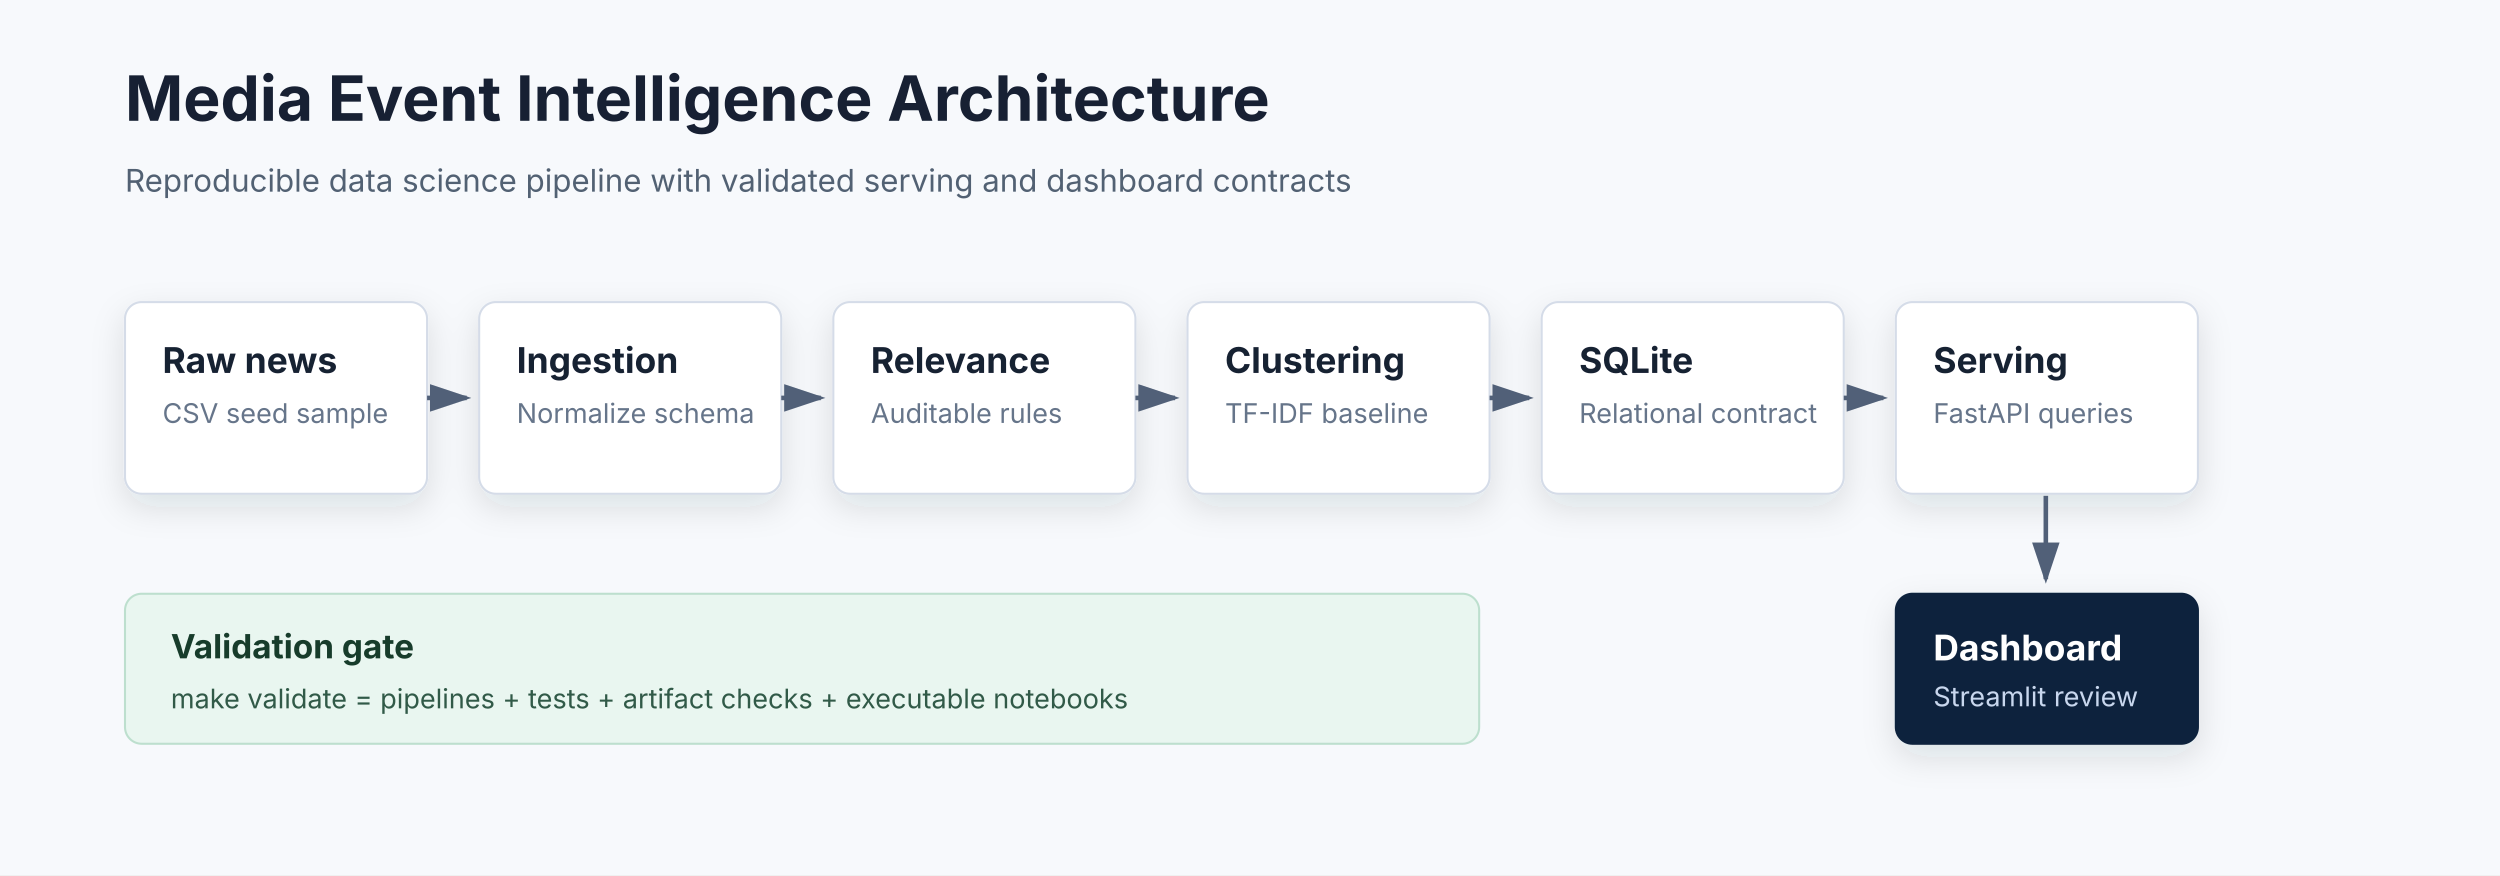
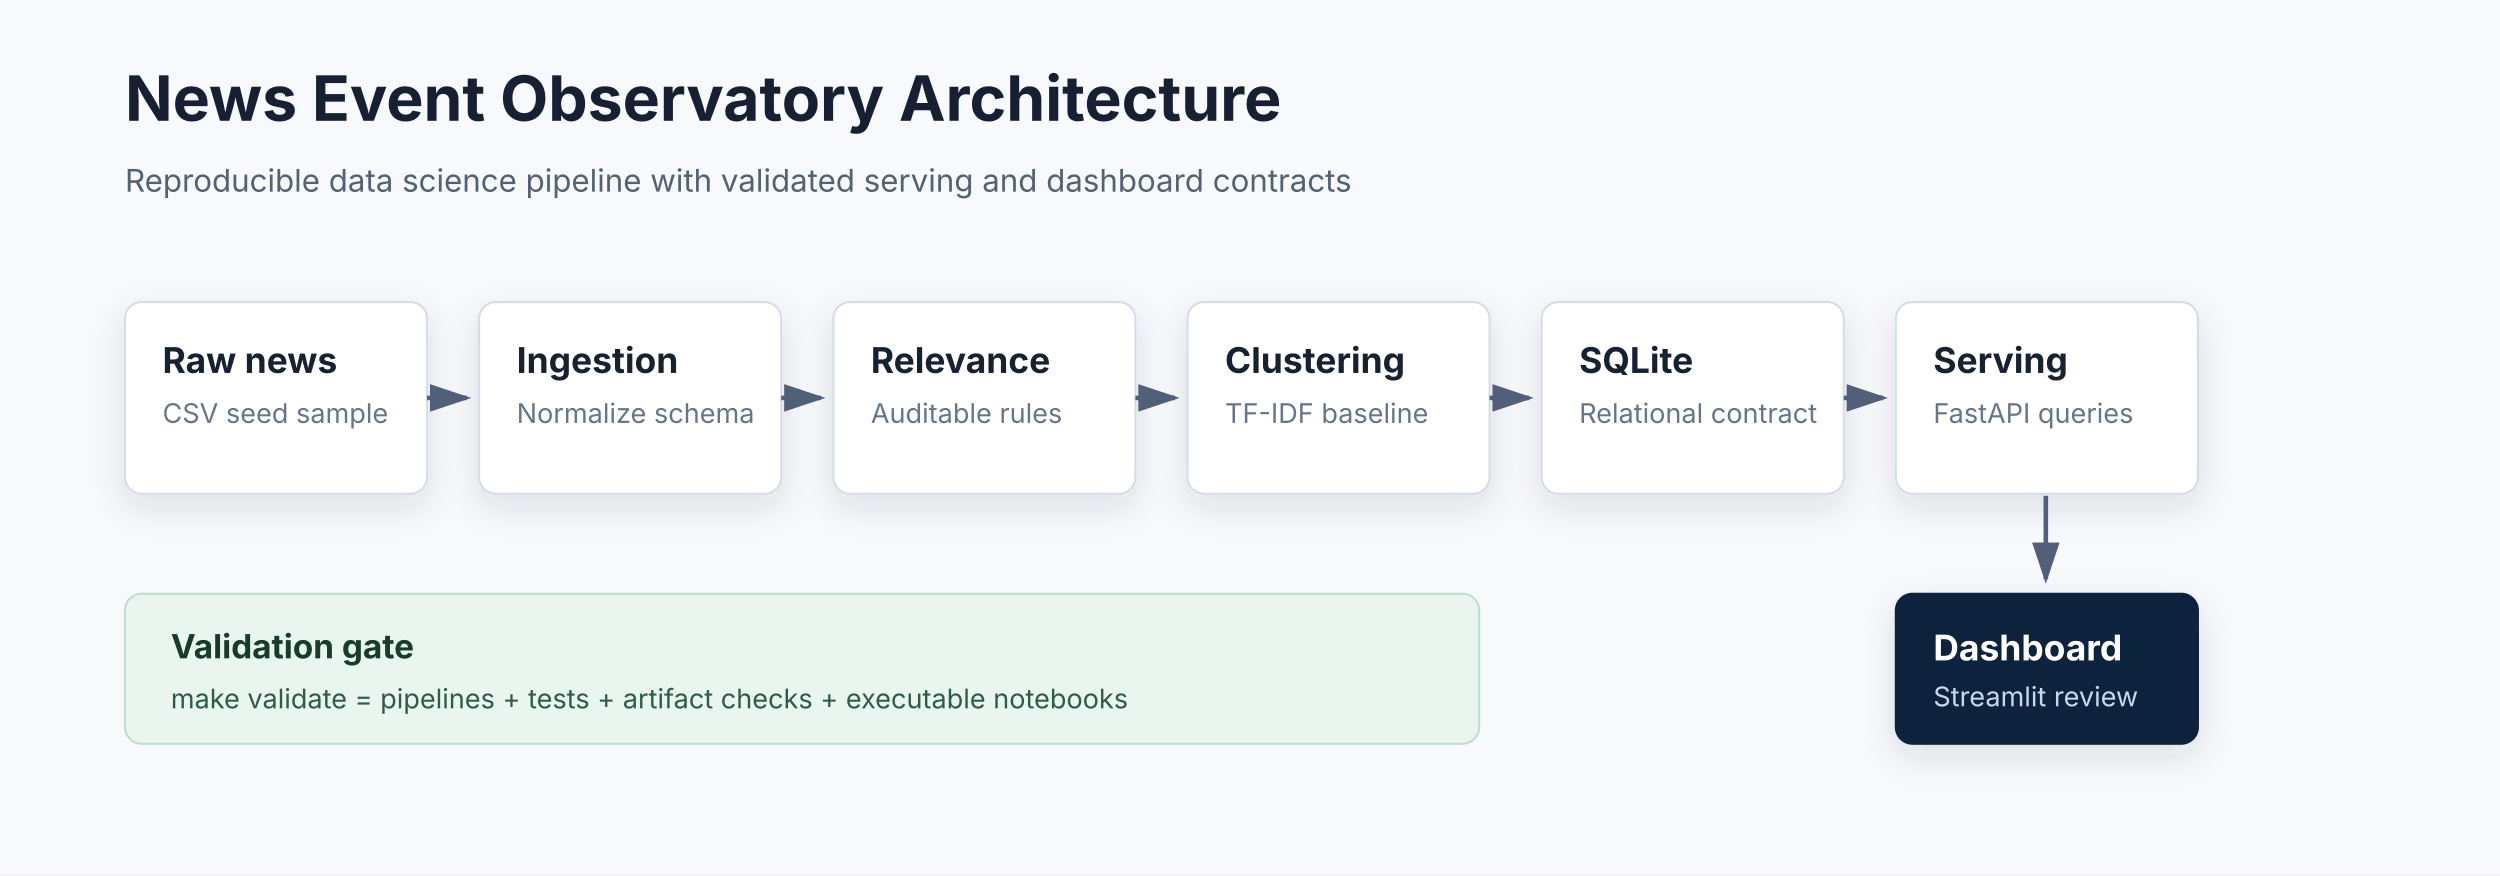
- <svg xmlns="http://www.w3.org/2000/svg" width="1200" height="420" viewBox="0 0 1200 420" role="img" aria-label="Media Event Intelligence architecture">
+ <svg xmlns="http://www.w3.org/2000/svg" width="1200" height="420" viewBox="0 0 1200 420" role="img" aria-label="News Event Observatory architecture">
  <rect width="1200" height="420" fill="#f7f9fc" />
-   <text x="60" y="58" font-family="Inter, Arial, sans-serif" font-size="30" font-weight="700" fill="#172033">Media Event Intelligence Architecture</text>
+   <text x="60" y="58" font-family="Inter, Arial, sans-serif" font-size="30" font-weight="700" fill="#172033">News Event Observatory Architecture</text>
  <text x="60" y="92" font-family="Inter, Arial, sans-serif" font-size="15" fill="#526173">Reproducible data science pipeline with validated serving and dashboard contracts</text>
  <defs>
    <marker id="arrow" markerWidth="10" markerHeight="10" refX="8" refY="3" orient="auto" markerUnits="strokeWidth">
      <path d="M0,0 L0,6 L9,3 z" fill="#516078" />
    </marker>
    <filter id="shadow" x="-20%" y="-20%" width="140%" height="140%">
      <feDropShadow dx="0" dy="6" stdDeviation="8" flood-color="#1c2a3a" flood-opacity="0.12" />
    </filter>
  </defs>
  <g font-family="Inter, Arial, sans-serif" filter="url(#shadow)">
    <g transform="translate(60 145)">
      <rect width="145" height="92" rx="8" fill="#ffffff" stroke="#d5dce8" />
      <text x="18" y="34" font-size="17" font-weight="700" fill="#172033">Raw news</text>
      <text x="18" y="58" font-size="13" fill="#66758a">CSV seed sample</text>
    </g>
    <g transform="translate(230 145)">
      <rect width="145" height="92" rx="8" fill="#ffffff" stroke="#d5dce8" />
      <text x="18" y="34" font-size="17" font-weight="700" fill="#172033">Ingestion</text>
      <text x="18" y="58" font-size="13" fill="#66758a">Normalize schema</text>
    </g>
    <g transform="translate(400 145)">
      <rect width="145" height="92" rx="8" fill="#ffffff" stroke="#d5dce8" />
      <text x="18" y="34" font-size="17" font-weight="700" fill="#172033">Relevance</text>
      <text x="18" y="58" font-size="13" fill="#66758a">Auditable rules</text>
    </g>
    <g transform="translate(570 145)">
      <rect width="145" height="92" rx="8" fill="#ffffff" stroke="#d5dce8" />
      <text x="18" y="34" font-size="17" font-weight="700" fill="#172033">Clustering</text>
      <text x="18" y="58" font-size="13" fill="#66758a">TF-IDF baseline</text>
    </g>
    <g transform="translate(740 145)">
      <rect width="145" height="92" rx="8" fill="#ffffff" stroke="#d5dce8" />
      <text x="18" y="34" font-size="17" font-weight="700" fill="#172033">SQLite</text>
      <text x="18" y="58" font-size="13" fill="#66758a">Relational contract</text>
    </g>
    <g transform="translate(910 145)">
      <rect width="145" height="92" rx="8" fill="#ffffff" stroke="#d5dce8" />
      <text x="18" y="34" font-size="17" font-weight="700" fill="#172033">Serving</text>
      <text x="18" y="58" font-size="13" fill="#66758a">FastAPI queries</text>
    </g>
    <g transform="translate(910 285)">
      <rect width="145" height="72" rx="8" fill="#10243e" stroke="#10243e" />
      <text x="18" y="32" font-size="17" font-weight="700" fill="#ffffff">Dashboard</text>
      <text x="18" y="54" font-size="13" fill="#c8d7ee">Streamlit review</text>
    </g>
  </g>
  <g stroke="#516078" stroke-width="2.2" fill="none" marker-end="url(#arrow)">
    <path d="M205 191 H224" />
    <path d="M375 191 H394" />
    <path d="M545 191 H564" />
    <path d="M715 191 H734" />
    <path d="M885 191 H904" />
    <path d="M982 238 V278" />
  </g>
  <rect x="60" y="285" width="650" height="72" rx="8" fill="#e9f6f0" stroke="#bddfce" />
  <text x="82" y="316" font-family="Inter, Arial, sans-serif" font-size="16" font-weight="700" fill="#173c2b">Validation gate</text>
  <text x="82" y="340" font-family="Inter, Arial, sans-serif" font-size="13" fill="#315a48">make validate = pipelines + tests + artifact checks + executable notebooks</text>
</svg>
